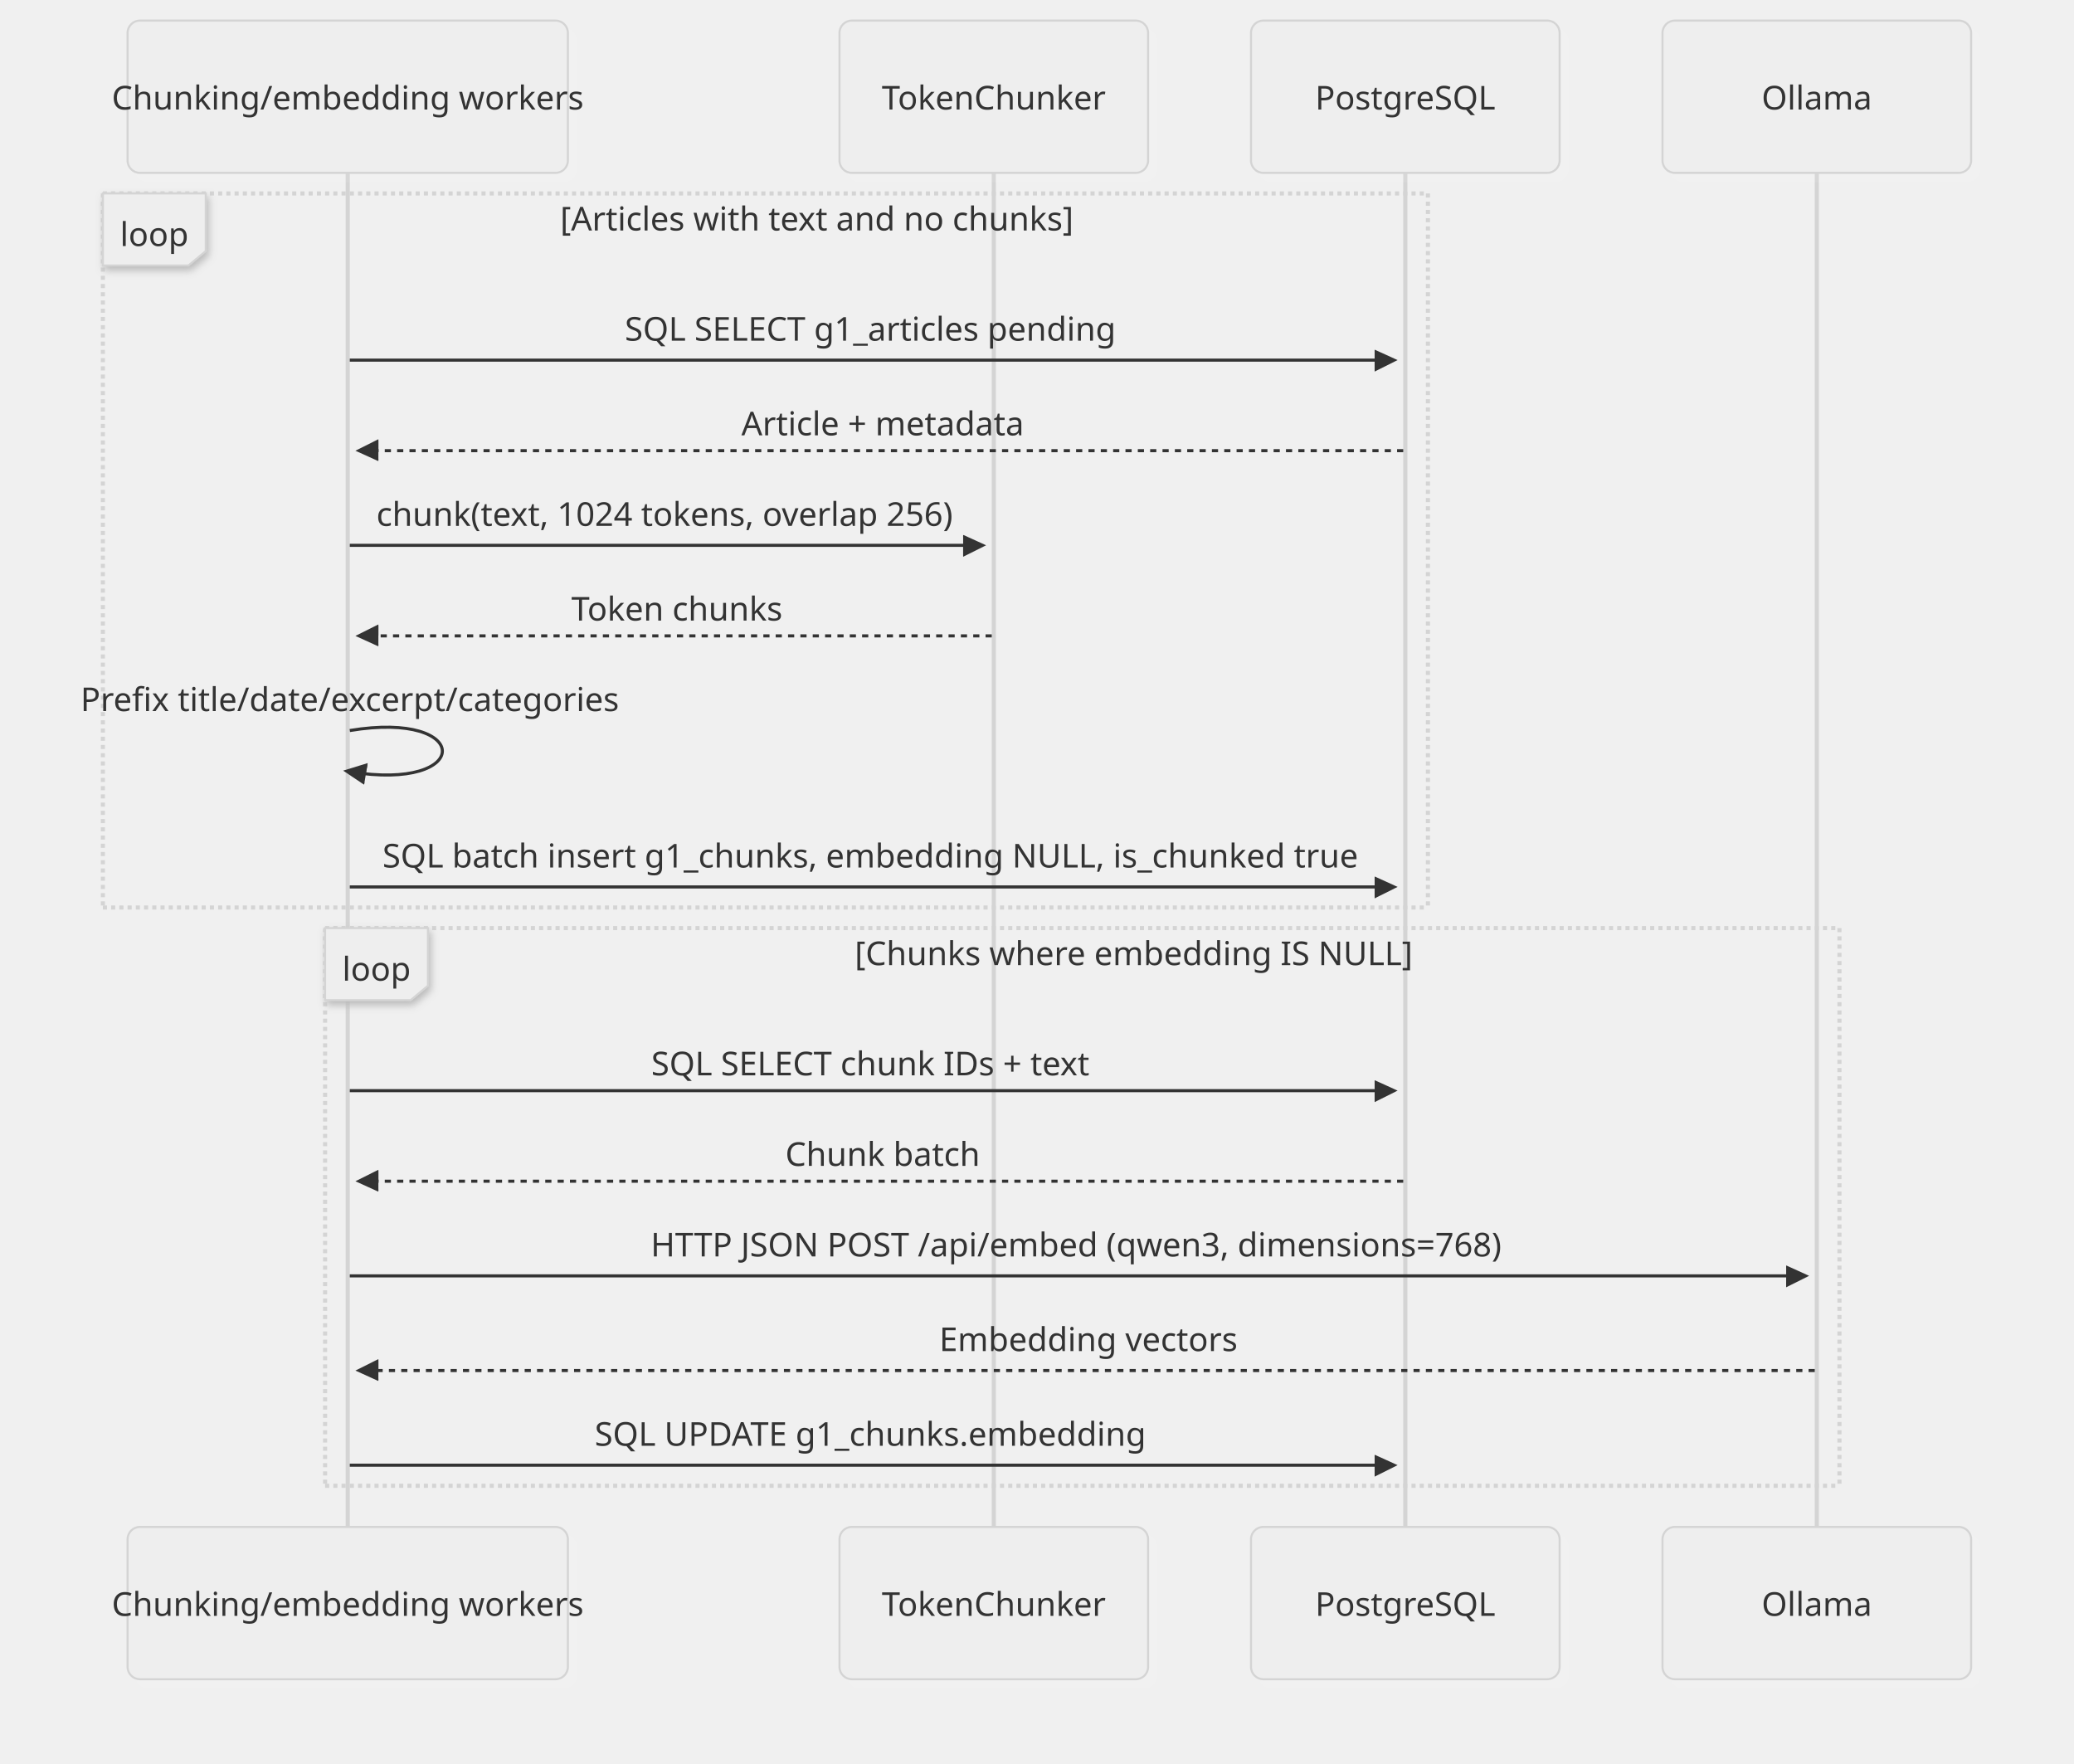
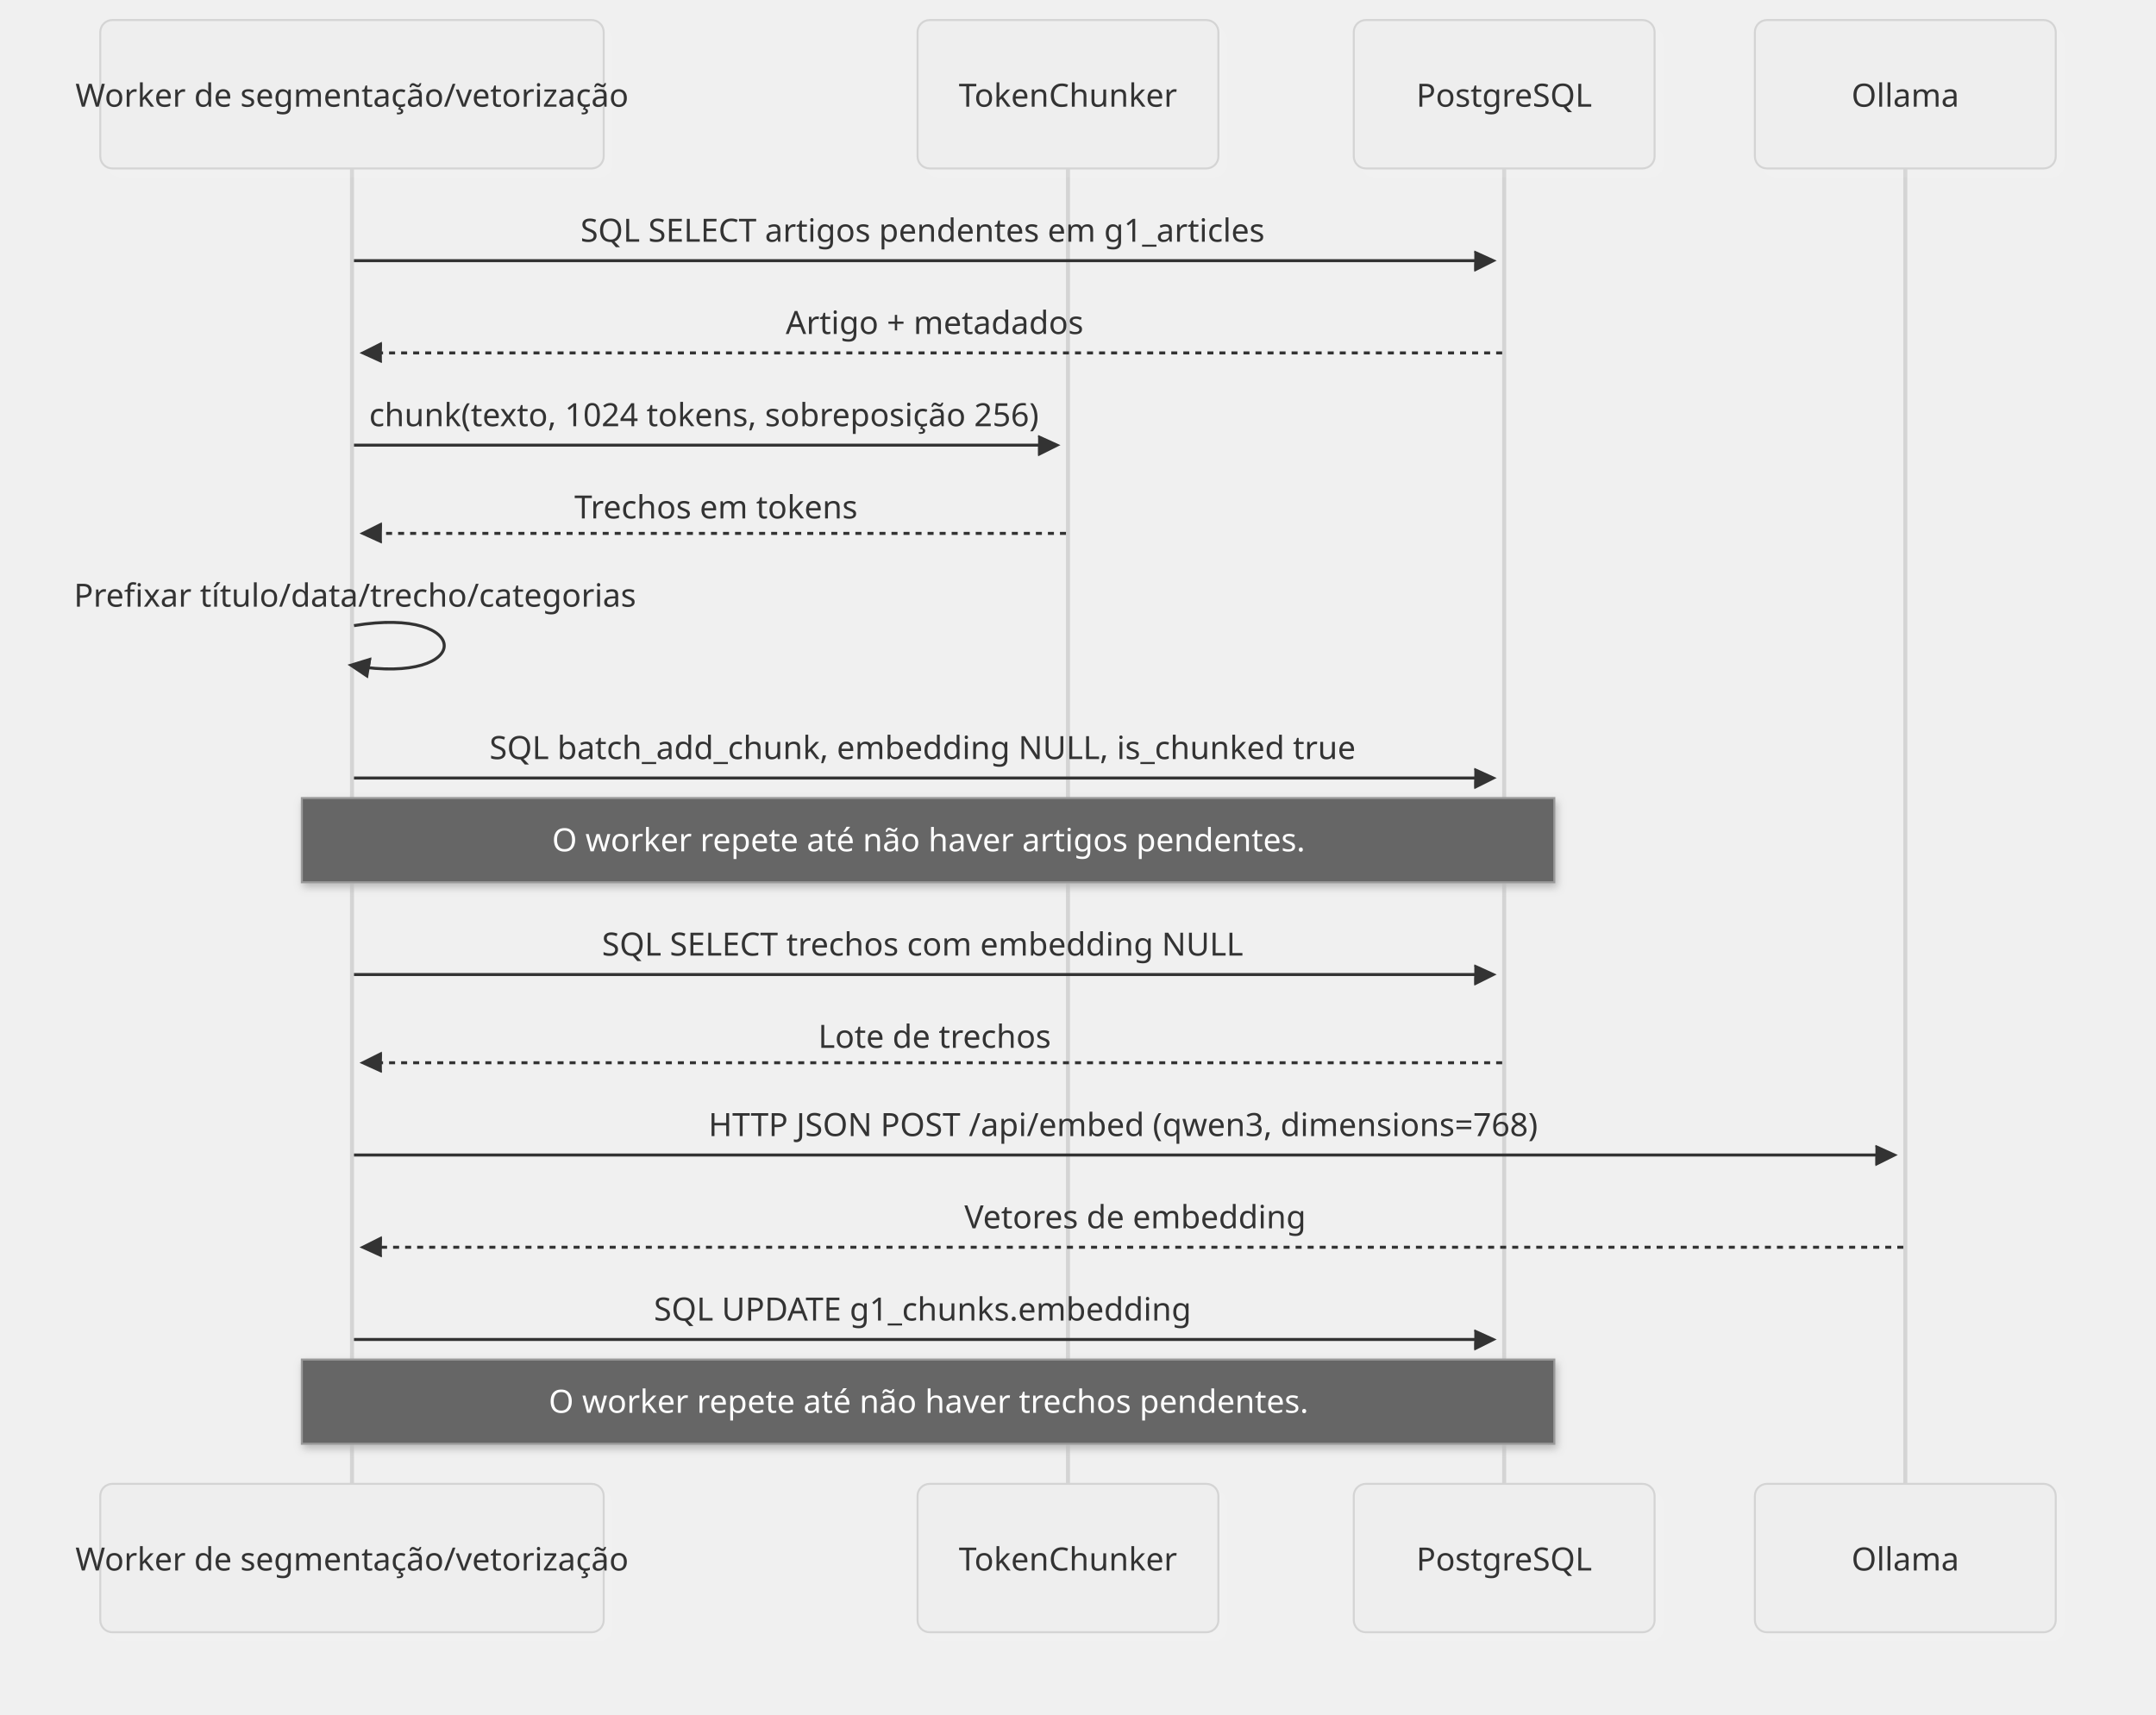
- <svg xmlns="http://www.w3.org/2000/svg" id="my-svg" width="218.772mm" style="max-width: 1008px; background-color: white;" viewBox="-62 -10 1008 857" role="graphics-document document" aria-roledescription="sequence" preserveAspectRatio="xMidYMid meet">
+ <svg xmlns="http://www.w3.org/2000/svg" id="my-svg" width="233.86mm" style="max-width: 1075px; background-color: white;" viewBox="-50 -10 1075 855" role="graphics-document document" aria-roledescription="sequence" preserveAspectRatio="xMidYMid meet">
  <g>
-     <rect x="746" y="732" fill="#eaeaea" stroke="#666" width="150" height="74" name="Ollama" rx="6" ry="6" class="actor actor-bottom" data-look="neo" filter="url(#my-svg-drop-shadow)" />
-     <text x="821" y="769" dominant-baseline="central" alignment-baseline="central" class="actor actor-box" style="text-anchor: middle; font-size: 16px; font-weight: 400;">
-       <tspan x="821" dy="0">Ollama</tspan>
+     <rect x="825" y="730" fill="#eaeaea" stroke="#666" width="150" height="74" name="Ollama" rx="6" ry="6" class="actor actor-bottom" data-look="neo" filter="url(#my-svg-drop-shadow)" />
+     <text x="900" y="767" dominant-baseline="central" alignment-baseline="central" class="actor actor-box" style="text-anchor: middle; font-size: 16px; font-weight: 400;">
+       <tspan x="900" dy="0">Ollama</tspan>
    </text>
  </g>
  <g>
-     <rect x="546" y="732" fill="#eaeaea" stroke="#666" width="150" height="74" name="DB" rx="6" ry="6" class="actor actor-bottom" data-look="neo" filter="url(#my-svg-drop-shadow)" />
-     <text x="621" y="769" dominant-baseline="central" alignment-baseline="central" class="actor actor-box" style="text-anchor: middle; font-size: 16px; font-weight: 400;">
-       <tspan x="621" dy="0">PostgreSQL</tspan>
+     <rect x="625" y="730" fill="#eaeaea" stroke="#666" width="150" height="74" name="DB" rx="6" ry="6" class="actor actor-bottom" data-look="neo" filter="url(#my-svg-drop-shadow)" />
+     <text x="700" y="767" dominant-baseline="central" alignment-baseline="central" class="actor actor-box" style="text-anchor: middle; font-size: 16px; font-weight: 400;">
+       <tspan x="700" dy="0">PostgreSQL</tspan>
    </text>
  </g>
  <g>
-     <rect x="346" y="732" fill="#eaeaea" stroke="#666" width="150" height="74" name="TC" rx="6" ry="6" class="actor actor-bottom" data-look="neo" filter="url(#my-svg-drop-shadow)" />
-     <text x="421" y="769" dominant-baseline="central" alignment-baseline="central" class="actor actor-box" style="text-anchor: middle; font-size: 16px; font-weight: 400;">
-       <tspan x="421" dy="0">TokenChunker</tspan>
+     <rect x="407.5" y="730" fill="#eaeaea" stroke="#666" width="150" height="74" name="TC" rx="6" ry="6" class="actor actor-bottom" data-look="neo" filter="url(#my-svg-drop-shadow)" />
+     <text x="482.5" y="767" dominant-baseline="central" alignment-baseline="central" class="actor actor-box" style="text-anchor: middle; font-size: 16px; font-weight: 400;">
+       <tspan x="482.5" dy="0">TokenChunker</tspan>
    </text>
  </g>
  <g>
-     <rect x="0" y="732" fill="#eaeaea" stroke="#666" width="214" height="74" name="App" rx="6" ry="6" class="actor actor-bottom" data-look="neo" filter="url(#my-svg-drop-shadow)" />
-     <text x="107" y="769" dominant-baseline="central" alignment-baseline="central" class="actor actor-box" style="text-anchor: middle; font-size: 16px; font-weight: 400;">
-       <tspan x="107" dy="0">Chunking/embedding workers</tspan>
+     <rect x="0" y="730" fill="#eaeaea" stroke="#666" width="251" height="74" name="App" rx="6" ry="6" class="actor actor-bottom" data-look="neo" filter="url(#my-svg-drop-shadow)" />
+     <text x="125.5" y="767" dominant-baseline="central" alignment-baseline="central" class="actor actor-box" style="text-anchor: middle; font-size: 16px; font-weight: 400;">
+       <tspan x="125.5" dy="0">Worker de segmentação/vetorização</tspan>
    </text>
  </g>
  <g>
-     <line id="actor3" x1="821" y1="74" x2="821" y2="732" class="actor-line 200" stroke-width="0.5px" stroke="#999" name="Ollama" data-et="life-line" data-id="Ollama" />
+     <line id="actor3" x1="900" y1="74" x2="900" y2="730" class="actor-line 200" stroke-width="0.5px" stroke="#999" name="Ollama" data-et="life-line" data-id="Ollama" />
    <g id="root-3" data-look="neo" data-et="participant" data-type="participant" data-id="Ollama">
-       <rect x="746" y="0" fill="#eaeaea" stroke="#666" width="150" height="74" name="Ollama" rx="6" ry="6" class="actor actor-top" data-look="neo" filter="url(#my-svg-drop-shadow)" />
-       <text x="821" y="37" dominant-baseline="central" alignment-baseline="central" class="actor actor-box" style="text-anchor: middle; font-size: 16px; font-weight: 400;">
-         <tspan x="821" dy="0">Ollama</tspan>
+       <rect x="825" y="0" fill="#eaeaea" stroke="#666" width="150" height="74" name="Ollama" rx="6" ry="6" class="actor actor-top" data-look="neo" filter="url(#my-svg-drop-shadow)" />
+       <text x="900" y="37" dominant-baseline="central" alignment-baseline="central" class="actor actor-box" style="text-anchor: middle; font-size: 16px; font-weight: 400;">
+         <tspan x="900" dy="0">Ollama</tspan>
      </text>
    </g>
  </g>
  <g>
-     <line id="actor2" x1="621" y1="74" x2="621" y2="732" class="actor-line 200" stroke-width="0.5px" stroke="#999" name="DB" data-et="life-line" data-id="DB" />
+     <line id="actor2" x1="700" y1="74" x2="700" y2="730" class="actor-line 200" stroke-width="0.5px" stroke="#999" name="DB" data-et="life-line" data-id="DB" />
    <g id="root-2" data-look="neo" data-et="participant" data-type="participant" data-id="DB">
-       <rect x="546" y="0" fill="#eaeaea" stroke="#666" width="150" height="74" name="DB" rx="6" ry="6" class="actor actor-top" data-look="neo" filter="url(#my-svg-drop-shadow)" />
-       <text x="621" y="37" dominant-baseline="central" alignment-baseline="central" class="actor actor-box" style="text-anchor: middle; font-size: 16px; font-weight: 400;">
-         <tspan x="621" dy="0">PostgreSQL</tspan>
+       <rect x="625" y="0" fill="#eaeaea" stroke="#666" width="150" height="74" name="DB" rx="6" ry="6" class="actor actor-top" data-look="neo" filter="url(#my-svg-drop-shadow)" />
+       <text x="700" y="37" dominant-baseline="central" alignment-baseline="central" class="actor actor-box" style="text-anchor: middle; font-size: 16px; font-weight: 400;">
+         <tspan x="700" dy="0">PostgreSQL</tspan>
      </text>
    </g>
  </g>
  <g>
-     <line id="actor1" x1="421" y1="74" x2="421" y2="732" class="actor-line 200" stroke-width="0.5px" stroke="#999" name="TC" data-et="life-line" data-id="TC" />
+     <line id="actor1" x1="482.5" y1="74" x2="482.5" y2="730" class="actor-line 200" stroke-width="0.5px" stroke="#999" name="TC" data-et="life-line" data-id="TC" />
    <g id="root-1" data-look="neo" data-et="participant" data-type="participant" data-id="TC">
-       <rect x="346" y="0" fill="#eaeaea" stroke="#666" width="150" height="74" name="TC" rx="6" ry="6" class="actor actor-top" data-look="neo" filter="url(#my-svg-drop-shadow)" />
-       <text x="421" y="37" dominant-baseline="central" alignment-baseline="central" class="actor actor-box" style="text-anchor: middle; font-size: 16px; font-weight: 400;">
-         <tspan x="421" dy="0">TokenChunker</tspan>
+       <rect x="407.5" y="0" fill="#eaeaea" stroke="#666" width="150" height="74" name="TC" rx="6" ry="6" class="actor actor-top" data-look="neo" filter="url(#my-svg-drop-shadow)" />
+       <text x="482.5" y="37" dominant-baseline="central" alignment-baseline="central" class="actor actor-box" style="text-anchor: middle; font-size: 16px; font-weight: 400;">
+         <tspan x="482.5" dy="0">TokenChunker</tspan>
      </text>
    </g>
  </g>
  <g>
-     <line id="actor0" x1="107" y1="74" x2="107" y2="732" class="actor-line 200" stroke-width="0.5px" stroke="#999" name="App" data-et="life-line" data-id="App" />
+     <line id="actor0" x1="125.5" y1="74" x2="125.5" y2="730" class="actor-line 200" stroke-width="0.5px" stroke="#999" name="App" data-et="life-line" data-id="App" />
    <g id="root-0" data-look="neo" data-et="participant" data-type="participant" data-id="App">
-       <rect x="0" y="0" fill="#eaeaea" stroke="#666" width="214" height="74" name="App" rx="6" ry="6" class="actor actor-top" data-look="neo" filter="url(#my-svg-drop-shadow)" />
-       <text x="107" y="37" dominant-baseline="central" alignment-baseline="central" class="actor actor-box" style="text-anchor: middle; font-size: 16px; font-weight: 400;">
-         <tspan x="107" dy="0">Chunking/embedding workers</tspan>
+       <rect x="0" y="0" fill="#eaeaea" stroke="#666" width="251" height="74" name="App" rx="6" ry="6" class="actor actor-top" data-look="neo" filter="url(#my-svg-drop-shadow)" />
+       <text x="125.5" y="37" dominant-baseline="central" alignment-baseline="central" class="actor actor-box" style="text-anchor: middle; font-size: 16px; font-weight: 400;">
+         <tspan x="125.5" dy="0">Worker de segmentação/vetorização</tspan>
      </text>
    </g>
  </g>
  <style>#my-svg{font-family:Noto Sans,sans-serif;font-size:18px;fill:#000000;}@keyframes edge-animation-frame{from{stroke-dashoffset:0;}}@keyframes dash{to{stroke-dashoffset:0;}}#my-svg .edge-animation-slow{stroke-dasharray:9,5!important;stroke-dashoffset:900;animation:dash 50s linear infinite;stroke-linecap:round;}#my-svg .edge-animation-fast{stroke-dasharray:9,5!important;stroke-dashoffset:900;animation:dash 20s linear infinite;stroke-linecap:round;}#my-svg .error-icon{fill:#552222;}#my-svg .error-text{fill:#552222;stroke:#552222;}#my-svg .edge-thickness-normal{stroke-width:1px;}#my-svg .edge-thickness-thick{stroke-width:3.5px;}#my-svg .edge-pattern-solid{stroke-dasharray:0;}#my-svg .edge-thickness-invisible{stroke-width:0;fill:none;}#my-svg .edge-pattern-dashed{stroke-dasharray:3;}#my-svg .edge-pattern-dotted{stroke-dasharray:2;}#my-svg .marker{fill:#666;stroke:#666;}#my-svg .marker.cross{stroke:#666;}#my-svg svg{font-family:Noto Sans,sans-serif;font-size:18px;}#my-svg p{margin:0;}#my-svg .actor{stroke:hsl(0, 0%, 83%);fill:#eee;stroke-width:1;}#my-svg rect.actor.outer-path[data-look="neo"]{filter:drop-shadow( 1px 2px 2px rgba(185,185,185,1));}#my-svg rect.note[data-look="neo"]{stroke:#999;fill:#666;filter:drop-shadow( 1px 2px 2px rgba(185,185,185,1));}#my-svg text.actor&gt;tspan{fill:#333;stroke:none;}#my-svg .actor-line{stroke:hsl(0, 0%, 83%);}#my-svg .innerArc{stroke-width:1.5;stroke-dasharray:none;}#my-svg .messageLine0{stroke-width:1.5;stroke-dasharray:none;stroke:#333;}#my-svg .messageLine1{stroke-width:1.5;stroke-dasharray:2,2;stroke:#333;}#my-svg [id$="-arrowhead"] path{fill:#333;stroke:#333;}#my-svg .sequenceNumber{fill:white;}#my-svg [id$="-sequencenumber"]{fill:#333;}#my-svg [id$="-crosshead"] path{fill:#333;stroke:#333;}#my-svg .messageText{fill:#333;stroke:none;}#my-svg .labelBox{stroke:hsl(0, 0%, 83%);fill:#eee;filter:drop-shadow( 1px 2px 2px rgba(185,185,185,1));}#my-svg .labelText,#my-svg .labelText&gt;tspan{fill:#333;stroke:none;}#my-svg .loopText,#my-svg .loopText&gt;tspan{fill:#333;stroke:none;}#my-svg .sectionTitle,#my-svg .sectionTitle&gt;tspan{fill:#333;stroke:none;}#my-svg .loopLine{stroke-width:2px;stroke-dasharray:2,2;stroke:hsl(0, 0%, 83%);fill:hsl(0, 0%, 83%);}#my-svg .note{stroke:#999;fill:#666;}#my-svg .noteText,#my-svg .noteText&gt;tspan{fill:#fff;stroke:none;}#my-svg .activation0{fill:#f4f4f4;stroke:#666;}#my-svg .activation1{fill:#f4f4f4;stroke:#666;}#my-svg .activation2{fill:#f4f4f4;stroke:#666;}#my-svg .actorPopupMenu{position:absolute;}#my-svg .actorPopupMenuPanel{position:absolute;fill:#eee;box-shadow:0px 8px 16px 0px rgba(0,0,0,0.2);filter:drop-shadow(3px 5px 2px rgb(0 0 0 / 0.4));}#my-svg .actor-man circle,#my-svg line{fill:#eee;stroke-width:2px;}#my-svg g rect.rect{filter:drop-shadow( 1px 2px 2px rgba(185,185,185,1));stroke:#999;}#my-svg .node .neo-node{stroke:#999;}#my-svg [data-look="neo"].node rect,#my-svg [data-look="neo"].cluster rect,#my-svg [data-look="neo"].node polygon{stroke:url(#my-svg-gradient);filter:drop-shadow( 1px 2px 2px rgba(185,185,185,1));}#my-svg [data-look="neo"].swimlane.cluster rect{filter:none;}#my-svg [data-look="neo"].node path{stroke:url(#my-svg-gradient);stroke-width:1px;}#my-svg [data-look="neo"].node .outer-path{filter:drop-shadow( 1px 2px 2px rgba(185,185,185,1));}#my-svg [data-look="neo"].node .neo-line path{stroke:#999;filter:none;}#my-svg [data-look="neo"].node circle{stroke:url(#my-svg-gradient);filter:drop-shadow( 1px 2px 2px rgba(185,185,185,1));}#my-svg [data-look="neo"].node circle .state-start{fill:#000000;}#my-svg [data-look="neo"].icon-shape .icon{fill:url(#my-svg-gradient);filter:drop-shadow( 1px 2px 2px rgba(185,185,185,1));}#my-svg [data-look="neo"].icon-shape .icon-neo path{stroke:url(#my-svg-gradient);filter:drop-shadow( 1px 2px 2px rgba(185,185,185,1));}#my-svg :root{--mermaid-font-family:"trebuchet ms",verdana,arial,sans-serif;}</style>
  <g />
  <defs>
    <symbol id="my-svg-computer" width="24" height="24">
      <path transform="scale(.5)" d="M2 2v13h20v-13h-20zm18 11h-16v-9h16v9zm-10.228 6l.466-1h3.524l.467 1h-4.457zm14.228 3h-24l2-6h2.104l-1.33 4h18.45l-1.297-4h2.073l2 6zm-5-10h-14v-7h14v7z" />
    </symbol>
  </defs>
  <defs>
    <symbol id="my-svg-database" fill-rule="evenodd" clip-rule="evenodd">
      <path transform="scale(.5)" d="M12.258.001l.256.004.255.005.253.008.251.01.249.012.247.015.246.016.242.019.241.02.239.023.236.024.233.027.231.028.229.031.225.032.223.034.22.036.217.038.214.04.211.041.208.043.205.045.201.046.198.048.194.05.191.051.187.053.183.054.18.056.175.057.172.059.168.06.163.061.16.063.155.064.15.066.074.033.073.033.071.034.07.034.069.035.068.035.067.035.066.035.064.036.064.036.062.036.06.036.06.037.058.037.058.037.055.038.055.038.053.038.052.038.051.039.05.039.048.039.047.039.045.04.044.04.043.04.041.04.04.041.039.041.037.041.036.041.034.041.033.042.032.042.03.042.029.042.027.042.026.043.024.043.023.043.021.043.02.043.018.044.017.043.015.044.013.044.012.044.011.045.009.044.007.045.006.045.004.045.002.045.001.045v17l-.001.045-.002.045-.004.045-.006.045-.007.045-.009.044-.011.045-.012.044-.013.044-.015.044-.017.043-.018.044-.02.043-.021.043-.023.043-.024.043-.026.043-.027.042-.029.042-.03.042-.032.042-.033.042-.034.041-.036.041-.037.041-.039.041-.04.041-.041.04-.043.04-.044.04-.045.04-.047.039-.048.039-.05.039-.051.039-.052.038-.053.038-.055.038-.055.038-.058.037-.058.037-.06.037-.06.036-.062.036-.064.036-.064.036-.066.035-.067.035-.068.035-.069.035-.07.034-.071.034-.073.033-.074.033-.15.066-.155.064-.16.063-.163.061-.168.06-.172.059-.175.057-.18.056-.183.054-.187.053-.191.051-.194.05-.198.048-.201.046-.205.045-.208.043-.211.041-.214.04-.217.038-.22.036-.223.034-.225.032-.229.031-.231.028-.233.027-.236.024-.239.023-.241.02-.242.019-.246.016-.247.015-.249.012-.251.01-.253.008-.255.005-.256.004-.258.001-.258-.001-.256-.004-.255-.005-.253-.008-.251-.01-.249-.012-.247-.015-.245-.016-.243-.019-.241-.02-.238-.023-.236-.024-.234-.027-.231-.028-.228-.031-.226-.032-.223-.034-.22-.036-.217-.038-.214-.04-.211-.041-.208-.043-.204-.045-.201-.046-.198-.048-.195-.05-.19-.051-.187-.053-.184-.054-.179-.056-.176-.057-.172-.059-.167-.06-.164-.061-.159-.063-.155-.064-.151-.066-.074-.033-.072-.033-.072-.034-.07-.034-.069-.035-.068-.035-.067-.035-.066-.035-.064-.036-.063-.036-.062-.036-.061-.036-.06-.037-.058-.037-.057-.037-.056-.038-.055-.038-.053-.038-.052-.038-.051-.039-.049-.039-.049-.039-.046-.039-.046-.04-.044-.04-.043-.04-.041-.04-.04-.041-.039-.041-.037-.041-.036-.041-.034-.041-.033-.042-.032-.042-.03-.042-.029-.042-.027-.042-.026-.043-.024-.043-.023-.043-.021-.043-.02-.043-.018-.044-.017-.043-.015-.044-.013-.044-.012-.044-.011-.045-.009-.044-.007-.045-.006-.045-.004-.045-.002-.045-.001-.045v-17l.001-.045.002-.045.004-.045.006-.045.007-.045.009-.044.011-.045.012-.044.013-.044.015-.044.017-.043.018-.044.02-.043.021-.043.023-.043.024-.043.026-.043.027-.042.029-.042.03-.042.032-.042.033-.042.034-.041.036-.041.037-.041.039-.041.04-.041.041-.04.043-.04.044-.04.046-.04.046-.039.049-.039.049-.039.051-.039.052-.038.053-.038.055-.038.056-.038.057-.037.058-.037.06-.037.061-.036.062-.036.063-.036.064-.036.066-.035.067-.035.068-.035.069-.035.07-.034.072-.034.072-.033.074-.033.151-.066.155-.064.159-.063.164-.061.167-.06.172-.059.176-.057.179-.056.184-.054.187-.053.19-.051.195-.05.198-.048.201-.046.204-.045.208-.043.211-.041.214-.04.217-.038.22-.036.223-.034.226-.032.228-.031.231-.028.234-.027.236-.024.238-.023.241-.02.243-.019.245-.016.247-.015.249-.012.251-.01.253-.008.255-.005.256-.004.258-.001.258.001zm-9.258 20.499v.01l.001.021.003.021.004.022.005.021.006.022.007.022.009.023.01.022.011.023.012.023.013.023.015.023.016.024.017.023.018.024.019.024.021.024.022.025.023.024.024.025.052.049.056.05.061.051.066.051.07.051.075.051.079.052.084.052.088.052.092.052.097.052.102.051.105.052.11.052.114.051.119.051.123.051.127.05.131.05.135.05.139.048.144.049.147.047.152.047.155.047.16.045.163.045.167.043.171.043.176.041.178.041.183.039.187.039.19.037.194.035.197.035.202.033.204.031.209.03.212.029.216.027.219.025.222.024.226.021.23.02.233.018.236.016.24.015.243.012.246.01.249.008.253.005.256.004.259.001.26-.001.257-.004.254-.005.25-.008.247-.011.244-.012.241-.014.237-.016.233-.018.231-.021.226-.021.224-.024.22-.026.216-.027.212-.028.21-.031.205-.031.202-.034.198-.034.194-.036.191-.037.187-.039.183-.04.179-.04.175-.042.172-.043.168-.044.163-.045.16-.046.155-.046.152-.047.148-.048.143-.049.139-.049.136-.05.131-.05.126-.05.123-.051.118-.052.114-.051.11-.052.106-.052.101-.052.096-.052.092-.052.088-.053.083-.051.079-.052.074-.052.07-.051.065-.051.06-.051.056-.05.051-.05.023-.024.023-.025.021-.024.02-.024.019-.024.018-.024.017-.024.015-.023.014-.024.013-.023.012-.023.01-.023.01-.022.008-.022.006-.022.006-.022.004-.022.004-.021.001-.021.001-.021v-4.127l-.077.055-.08.053-.083.054-.085.053-.087.052-.09.052-.093.051-.095.05-.097.05-.1.049-.102.049-.105.048-.106.047-.109.047-.111.046-.114.045-.115.045-.118.044-.12.043-.122.042-.124.042-.126.041-.128.04-.13.04-.132.038-.134.038-.135.037-.138.037-.139.035-.142.035-.143.034-.144.033-.147.032-.148.031-.15.03-.151.03-.153.029-.154.027-.156.027-.158.026-.159.025-.161.024-.162.023-.163.022-.165.021-.166.02-.167.019-.169.018-.169.017-.171.016-.173.015-.173.014-.175.013-.175.012-.177.011-.178.01-.179.008-.179.008-.181.006-.182.005-.182.004-.184.003-.184.002h-.37l-.184-.002-.184-.003-.182-.004-.182-.005-.181-.006-.179-.008-.179-.008-.178-.01-.176-.011-.176-.012-.175-.013-.173-.014-.172-.015-.171-.016-.17-.017-.169-.018-.167-.019-.166-.02-.165-.021-.163-.022-.162-.023-.161-.024-.159-.025-.157-.026-.156-.027-.155-.027-.153-.029-.151-.03-.15-.03-.148-.031-.146-.032-.145-.033-.143-.034-.141-.035-.14-.035-.137-.037-.136-.037-.134-.038-.132-.038-.13-.04-.128-.04-.126-.041-.124-.042-.122-.042-.12-.044-.117-.043-.116-.045-.113-.045-.112-.046-.109-.047-.106-.047-.105-.048-.102-.049-.1-.049-.097-.05-.095-.05-.093-.052-.09-.051-.087-.052-.085-.053-.083-.054-.08-.054-.077-.054v4.127zm0-5.654v.011l.001.021.003.021.004.021.005.022.006.022.007.022.009.022.01.022.011.023.012.023.013.023.015.024.016.023.017.024.018.024.019.024.021.024.022.024.023.025.024.024.052.05.056.05.061.05.066.051.07.051.075.052.079.051.084.052.088.052.092.052.097.052.102.052.105.052.11.051.114.051.119.052.123.05.127.051.131.05.135.049.139.049.144.048.147.048.152.047.155.046.16.045.163.045.167.044.171.042.176.042.178.04.183.04.187.038.19.037.194.036.197.034.202.033.204.032.209.03.212.028.216.027.219.025.222.024.226.022.23.02.233.018.236.016.24.014.243.012.246.01.249.008.253.006.256.003.259.001.26-.001.257-.003.254-.006.25-.008.247-.01.244-.012.241-.015.237-.016.233-.018.231-.02.226-.022.224-.024.22-.025.216-.027.212-.029.21-.03.205-.032.202-.033.198-.035.194-.036.191-.037.187-.039.183-.039.179-.041.175-.042.172-.043.168-.044.163-.045.16-.045.155-.047.152-.047.148-.048.143-.048.139-.05.136-.049.131-.05.126-.051.123-.051.118-.051.114-.052.11-.052.106-.052.101-.052.096-.052.092-.052.088-.052.083-.052.079-.052.074-.051.07-.052.065-.051.06-.05.056-.051.051-.049.023-.025.023-.024.021-.025.02-.024.019-.024.018-.024.017-.024.015-.023.014-.023.013-.024.012-.022.01-.023.01-.023.008-.022.006-.022.006-.022.004-.021.004-.022.001-.021.001-.021v-4.139l-.077.054-.08.054-.083.054-.085.052-.087.053-.09.051-.093.051-.095.051-.097.05-.1.049-.102.049-.105.048-.106.047-.109.047-.111.046-.114.045-.115.044-.118.044-.12.044-.122.042-.124.042-.126.041-.128.04-.13.039-.132.039-.134.038-.135.037-.138.036-.139.036-.142.035-.143.033-.144.033-.147.033-.148.031-.15.03-.151.03-.153.028-.154.028-.156.027-.158.026-.159.025-.161.024-.162.023-.163.022-.165.021-.166.02-.167.019-.169.018-.169.017-.171.016-.173.015-.173.014-.175.013-.175.012-.177.011-.178.009-.179.009-.179.007-.181.007-.182.005-.182.004-.184.003-.184.002h-.37l-.184-.002-.184-.003-.182-.004-.182-.005-.181-.007-.179-.007-.179-.009-.178-.009-.176-.011-.176-.012-.175-.013-.173-.014-.172-.015-.171-.016-.17-.017-.169-.018-.167-.019-.166-.02-.165-.021-.163-.022-.162-.023-.161-.024-.159-.025-.157-.026-.156-.027-.155-.028-.153-.028-.151-.03-.15-.03-.148-.031-.146-.033-.145-.033-.143-.033-.141-.035-.14-.036-.137-.036-.136-.037-.134-.038-.132-.039-.13-.039-.128-.04-.126-.041-.124-.042-.122-.043-.12-.043-.117-.044-.116-.044-.113-.046-.112-.046-.109-.046-.106-.047-.105-.048-.102-.049-.1-.049-.097-.05-.095-.051-.093-.051-.09-.051-.087-.053-.085-.052-.083-.054-.08-.054-.077-.054v4.139zm0-5.666v.011l.001.02.003.022.004.021.005.022.006.021.007.022.009.023.01.022.011.023.012.023.013.023.015.023.016.024.017.024.018.023.019.024.021.025.022.024.023.024.024.025.052.05.056.05.061.05.066.051.07.051.075.052.079.051.084.052.088.052.092.052.097.052.102.052.105.051.11.052.114.051.119.051.123.051.127.05.131.05.135.05.139.049.144.048.147.048.152.047.155.046.16.045.163.045.167.043.171.043.176.042.178.04.183.04.187.038.19.037.194.036.197.034.202.033.204.032.209.03.212.028.216.027.219.025.222.024.226.021.23.02.233.018.236.017.24.014.243.012.246.01.249.008.253.006.256.003.259.001.26-.001.257-.003.254-.006.25-.008.247-.01.244-.013.241-.014.237-.016.233-.018.231-.02.226-.022.224-.024.22-.025.216-.027.212-.029.21-.03.205-.032.202-.033.198-.035.194-.036.191-.037.187-.039.183-.039.179-.041.175-.042.172-.043.168-.044.163-.045.16-.045.155-.047.152-.047.148-.048.143-.049.139-.049.136-.049.131-.051.126-.05.123-.051.118-.052.114-.051.11-.052.106-.052.101-.052.096-.052.092-.052.088-.052.083-.052.079-.052.074-.052.07-.051.065-.051.06-.051.056-.05.051-.049.023-.025.023-.025.021-.024.02-.024.019-.024.018-.024.017-.024.015-.023.014-.024.013-.023.012-.023.01-.022.01-.023.008-.022.006-.022.006-.022.004-.022.004-.021.001-.021.001-.021v-4.153l-.077.054-.08.054-.083.053-.085.053-.087.053-.09.051-.093.051-.095.051-.097.05-.1.049-.102.048-.105.048-.106.048-.109.046-.111.046-.114.046-.115.044-.118.044-.12.043-.122.043-.124.042-.126.041-.128.04-.13.039-.132.039-.134.038-.135.037-.138.036-.139.036-.142.034-.143.034-.144.033-.147.032-.148.032-.15.03-.151.03-.153.028-.154.028-.156.027-.158.026-.159.024-.161.024-.162.023-.163.023-.165.021-.166.02-.167.019-.169.018-.169.017-.171.016-.173.015-.173.014-.175.013-.175.012-.177.01-.178.01-.179.009-.179.007-.181.006-.182.006-.182.004-.184.003-.184.001-.185.001-.185-.001-.184-.001-.184-.003-.182-.004-.182-.006-.181-.006-.179-.007-.179-.009-.178-.01-.176-.01-.176-.012-.175-.013-.173-.014-.172-.015-.171-.016-.17-.017-.169-.018-.167-.019-.166-.02-.165-.021-.163-.023-.162-.023-.161-.024-.159-.024-.157-.026-.156-.027-.155-.028-.153-.028-.151-.03-.15-.03-.148-.032-.146-.032-.145-.033-.143-.034-.141-.034-.14-.036-.137-.036-.136-.037-.134-.038-.132-.039-.13-.039-.128-.041-.126-.041-.124-.041-.122-.043-.12-.043-.117-.044-.116-.044-.113-.046-.112-.046-.109-.046-.106-.048-.105-.048-.102-.048-.1-.05-.097-.049-.095-.051-.093-.051-.09-.052-.087-.052-.085-.053-.083-.053-.08-.054-.077-.054v4.153zm8.74-8.179l-.257.004-.254.005-.25.008-.247.011-.244.012-.241.014-.237.016-.233.018-.231.021-.226.022-.224.023-.22.026-.216.027-.212.028-.21.031-.205.032-.202.033-.198.034-.194.036-.191.038-.187.038-.183.04-.179.041-.175.042-.172.043-.168.043-.163.045-.16.046-.155.046-.152.048-.148.048-.143.048-.139.049-.136.05-.131.05-.126.051-.123.051-.118.051-.114.052-.11.052-.106.052-.101.052-.096.052-.092.052-.088.052-.083.052-.079.052-.074.051-.07.052-.065.051-.06.05-.056.05-.051.05-.023.025-.023.024-.021.024-.02.025-.019.024-.018.024-.017.023-.015.024-.014.023-.013.023-.012.023-.01.023-.01.022-.008.022-.006.023-.006.021-.004.022-.004.021-.001.021-.001.021.001.021.001.021.004.021.004.022.006.021.006.023.008.022.01.022.01.023.012.023.013.023.014.023.015.024.017.023.018.024.019.024.02.025.021.024.023.024.023.025.051.05.056.05.06.05.065.051.07.052.074.051.079.052.083.052.088.052.092.052.096.052.101.052.106.052.11.052.114.052.118.051.123.051.126.051.131.05.136.05.139.049.143.048.148.048.152.048.155.046.16.046.163.045.168.043.172.043.175.042.179.041.183.04.187.038.191.038.194.036.198.034.202.033.205.032.21.031.212.028.216.027.22.026.224.023.226.022.231.021.233.018.237.016.241.014.244.012.247.011.25.008.254.005.257.004.26.001.26-.001.257-.004.254-.005.25-.008.247-.011.244-.012.241-.014.237-.016.233-.018.231-.021.226-.022.224-.023.22-.026.216-.027.212-.028.21-.031.205-.032.202-.033.198-.034.194-.036.191-.038.187-.038.183-.04.179-.041.175-.042.172-.043.168-.043.163-.045.16-.046.155-.046.152-.048.148-.048.143-.048.139-.049.136-.05.131-.05.126-.051.123-.051.118-.051.114-.052.11-.052.106-.052.101-.052.096-.052.092-.052.088-.052.083-.052.079-.052.074-.051.07-.052.065-.051.06-.05.056-.05.051-.05.023-.025.023-.024.021-.024.02-.025.019-.024.018-.024.017-.023.015-.024.014-.023.013-.023.012-.023.01-.023.01-.022.008-.022.006-.023.006-.021.004-.022.004-.021.001-.021.001-.021-.001-.021-.001-.021-.004-.021-.004-.022-.006-.021-.006-.023-.008-.022-.01-.022-.01-.023-.012-.023-.013-.023-.014-.023-.015-.024-.017-.023-.018-.024-.019-.024-.02-.025-.021-.024-.023-.024-.023-.025-.051-.05-.056-.05-.06-.05-.065-.051-.07-.052-.074-.051-.079-.052-.083-.052-.088-.052-.092-.052-.096-.052-.101-.052-.106-.052-.11-.052-.114-.052-.118-.051-.123-.051-.126-.051-.131-.05-.136-.05-.139-.049-.143-.048-.148-.048-.152-.048-.155-.046-.16-.046-.163-.045-.168-.043-.172-.043-.175-.042-.179-.041-.183-.04-.187-.038-.191-.038-.194-.036-.198-.034-.202-.033-.205-.032-.21-.031-.212-.028-.216-.027-.22-.026-.224-.023-.226-.022-.231-.021-.233-.018-.237-.016-.241-.014-.244-.012-.247-.011-.25-.008-.254-.005-.257-.004-.26-.001-.26.001z" />
    </symbol>
  </defs>
  <defs>
    <symbol id="my-svg-clock" width="24" height="24">
      <path transform="scale(.5)" d="M12 2c5.514 0 10 4.486 10 10s-4.486 10-10 10-10-4.486-10-10 4.486-10 10-10zm0-2c-6.627 0-12 5.373-12 12s5.373 12 12 12 12-5.373 12-12-5.373-12-12-12zm5.848 12.459c.202.038.202.333.001.372-1.907.361-6.045 1.111-6.547 1.111-.719 0-1.301-.582-1.301-1.301 0-.512.77-5.447 1.125-7.445.034-.192.312-.181.343.014l.985 6.238 5.394 1.011z" />
    </symbol>
  </defs>
  <defs>
    <marker id="my-svg-arrowhead" refX="7.9" refY="5" markerUnits="userSpaceOnUse" markerWidth="12" markerHeight="12" orient="auto-start-reverse">
      <path d="M -1 0 L 10 5 L 0 10 z" />
    </marker>
  </defs>
  <defs>
    <marker id="my-svg-crosshead" markerWidth="15" markerHeight="8" orient="auto" refX="4" refY="4.5">
      <path fill="none" stroke="#000000" stroke-width="1pt" d="M 1,2 L 6,7 M 6,2 L 1,7" style="stroke-dasharray: 0, 0;" />
    </marker>
  </defs>
  <defs>
    <marker id="my-svg-filled-head" refX="15.5" refY="7" markerWidth="20" markerHeight="28" orient="auto">
      <path d="M 18,7 L9,13 L14,7 L9,1 Z" />
    </marker>
  </defs>
  <defs>
    <marker id="my-svg-sequencenumber" refX="15" refY="15" markerWidth="60" markerHeight="40" orient="auto">
      <circle cx="15" cy="15" r="6" />
    </marker>
  </defs>
  <defs>
    <marker id="my-svg-solidTopArrowHead" refX="7.9" refY="7.25" markerUnits="userSpaceOnUse" markerWidth="12" markerHeight="12" orient="auto-start-reverse">
      <path d="M 0 0 L 10 8 L 0 8 z" />
    </marker>
  </defs>
  <defs>
    <marker id="my-svg-solidBottomArrowHead" refX="7.9" refY="0.75" markerUnits="userSpaceOnUse" markerWidth="12" markerHeight="12" orient="auto-start-reverse">
      <path d="M 0 0 L 10 0 L 0 8 z" />
    </marker>
  </defs>
  <defs>
    <marker id="my-svg-stickTopArrowHead" refX="7.5" refY="7" markerUnits="userSpaceOnUse" markerWidth="12" markerHeight="12" orient="auto-start-reverse">
      <path d="M 0 0 L 7 7" stroke="black" stroke-width="1.5" fill="none" />
    </marker>
  </defs>
  <defs>
    <marker id="my-svg-stickBottomArrowHead" refX="7.5" refY="0" markerUnits="userSpaceOnUse" markerWidth="12" markerHeight="12" orient="auto-start-reverse">
      <path d="M 0 7 L 7 0" stroke="black" stroke-width="1.5" fill="none" />
    </marker>
  </defs>
  <defs>
    <filter id="my-svg-drop-shadow" height="130%" width="130%">
      <feDropShadow dx="4" dy="4" stdDeviation="0" flood-opacity="0.06" flood-color="#FFFFFF" />
    </filter>
  </defs>
-   <g data-et="control-structure" data-id="i7">
-     <line x1="-12" y1="84" x2="632" y2="84" class="loopLine" />
-     <line x1="632" y1="84" x2="632" y2="431" class="loopLine" />
-     <line x1="-12" y1="431" x2="632" y2="431" class="loopLine" />
-     <line x1="-12" y1="84" x2="-12" y2="431" class="loopLine" />
-     <polygon points="-12,84 38,84 38,112 29.6,119 -12,119" class="labelBox" />
-     <text x="13" y="104" text-anchor="middle" dominant-baseline="middle" alignment-baseline="middle" class="labelText" style="font-size: 16px; font-weight: 400;">loop</text>
-     <text x="335" y="102" text-anchor="middle" class="loopText" style="font-size: 16px; font-weight: 400;">
-       <tspan x="335">[Articles with text and no chunks]</tspan>
+   <g data-et="note" data-id="i6">
+     <rect x="100.5" y="388" fill="#EDF2AE" stroke="#666" width="624.5" height="42" class="note" data-look="neo" />
+     <text x="413" y="393" text-anchor="middle" dominant-baseline="middle" alignment-baseline="middle" class="noteText" dy="1em" style="font-size: 16px; font-weight: 400;">
+       <tspan x="413">O worker repete até não haver artigos pendentes.</tspan>
    </text>
  </g>
-   <g data-et="control-structure" data-id="i14">
-     <line x1="96" y1="441" x2="832" y2="441" class="loopLine" />
-     <line x1="832" y1="441" x2="832" y2="712" class="loopLine" />
-     <line x1="96" y1="712" x2="832" y2="712" class="loopLine" />
-     <line x1="96" y1="441" x2="96" y2="712" class="loopLine" />
-     <polygon points="96,441 146,441 146,469 137.6,476 96,476" class="labelBox" />
-     <text x="121" y="461" text-anchor="middle" dominant-baseline="middle" alignment-baseline="middle" class="labelText" style="font-size: 16px; font-weight: 400;">loop</text>
-     <text x="489" y="459" text-anchor="middle" class="loopText" style="font-size: 16px; font-weight: 400;">
-       <tspan x="489">[Chunks where embedding IS NULL]</tspan>
+   <g data-et="note" data-id="i12">
+     <rect x="100.5" y="668" fill="#EDF2AE" stroke="#666" width="624.5" height="42" class="note" data-look="neo" />
+     <text x="413" y="673" text-anchor="middle" dominant-baseline="middle" alignment-baseline="middle" class="noteText" dy="1em" style="font-size: 16px; font-weight: 400;">
+       <tspan x="413">O worker repete até não haver trechos pendentes.</tspan>
    </text>
  </g>
-   <text x="361" y="134" text-anchor="middle" dominant-baseline="middle" alignment-baseline="middle" class="messageText" dy="1em" style="font-size: 16px; font-weight: 400;">SQL SELECT g1_articles pending</text>
-   <line x1="108" y1="165" x2="614" y2="165" class="messageLine0" data-et="message" data-id="i1" data-from="App" data-to="DB" stroke-width="2" stroke="none" marker-end="url(#my-svg-arrowhead)" style="fill: none;" />
-   <text x="367" y="180" text-anchor="middle" dominant-baseline="middle" alignment-baseline="middle" class="messageText" dy="1em" style="font-size: 16px; font-weight: 400;">Article + metadata</text>
-   <line x1="620" y1="209" x2="114" y2="209" class="messageLine1" data-et="message" data-id="i2" data-from="DB" data-to="App" stroke-width="2" stroke="none" marker-end="url(#my-svg-arrowhead)" style="stroke-dasharray: 3, 3; fill: none;" />
-   <text x="261" y="224" text-anchor="middle" dominant-baseline="middle" alignment-baseline="middle" class="messageText" dy="1em" style="font-size: 16px; font-weight: 400;">chunk(text, 1024 tokens, overlap 256)</text>
-   <line x1="108" y1="255" x2="414" y2="255" class="messageLine0" data-et="message" data-id="i3" data-from="App" data-to="TC" stroke-width="2" stroke="none" marker-end="url(#my-svg-arrowhead)" style="fill: none;" />
-   <text x="267" y="270" text-anchor="middle" dominant-baseline="middle" alignment-baseline="middle" class="messageText" dy="1em" style="font-size: 16px; font-weight: 400;">Token chunks</text>
-   <line x1="420" y1="299" x2="114" y2="299" class="messageLine1" data-et="message" data-id="i4" data-from="TC" data-to="App" stroke-width="2" stroke="none" marker-end="url(#my-svg-arrowhead)" style="stroke-dasharray: 3, 3; fill: none;" />
-   <text x="108" y="314" text-anchor="middle" dominant-baseline="middle" alignment-baseline="middle" class="messageText" dy="1em" style="font-size: 16px; font-weight: 400;">Prefix title/date/excerpt/categories</text>
-   <path d="M 108,345 C 168,335 168,375 108,365" class="messageLine0" data-et="message" data-id="i5" data-from="App" data-to="App" stroke-width="2" stroke="none" marker-end="url(#my-svg-arrowhead)" style="fill: none;" />
-   <text x="361" y="390" text-anchor="middle" dominant-baseline="middle" alignment-baseline="middle" class="messageText" dy="1em" style="font-size: 16px; font-weight: 400;">SQL batch insert g1_chunks, embedding NULL, is_chunked true</text>
-   <line x1="108" y1="421" x2="614" y2="421" class="messageLine0" data-et="message" data-id="i6" data-from="App" data-to="DB" stroke-width="2" stroke="none" marker-end="url(#my-svg-arrowhead)" style="fill: none;" />
-   <text x="361" y="491" text-anchor="middle" dominant-baseline="middle" alignment-baseline="middle" class="messageText" dy="1em" style="font-size: 16px; font-weight: 400;">SQL SELECT chunk IDs + text</text>
-   <line x1="108" y1="520" x2="614" y2="520" class="messageLine0" data-et="message" data-id="i9" data-from="App" data-to="DB" stroke-width="2" stroke="none" marker-end="url(#my-svg-arrowhead)" style="fill: none;" />
-   <text x="367" y="535" text-anchor="middle" dominant-baseline="middle" alignment-baseline="middle" class="messageText" dy="1em" style="font-size: 16px; font-weight: 400;">Chunk batch</text>
-   <line x1="620" y1="564" x2="114" y2="564" class="messageLine1" data-et="message" data-id="i10" data-from="DB" data-to="App" stroke-width="2" stroke="none" marker-end="url(#my-svg-arrowhead)" style="stroke-dasharray: 3, 3; fill: none;" />
-   <text x="461" y="579" text-anchor="middle" dominant-baseline="middle" alignment-baseline="middle" class="messageText" dy="1em" style="font-size: 16px; font-weight: 400;">HTTP JSON POST /api/embed (qwen3, dimensions=768)</text>
-   <line x1="108" y1="610" x2="814" y2="610" class="messageLine0" data-et="message" data-id="i11" data-from="App" data-to="Ollama" stroke-width="2" stroke="none" marker-end="url(#my-svg-arrowhead)" style="fill: none;" />
-   <text x="467" y="625" text-anchor="middle" dominant-baseline="middle" alignment-baseline="middle" class="messageText" dy="1em" style="font-size: 16px; font-weight: 400;">Embedding vectors</text>
-   <line x1="820" y1="656" x2="114" y2="656" class="messageLine1" data-et="message" data-id="i12" data-from="Ollama" data-to="App" stroke-width="2" stroke="none" marker-end="url(#my-svg-arrowhead)" style="stroke-dasharray: 3, 3; fill: none;" />
-   <text x="361" y="671" text-anchor="middle" dominant-baseline="middle" alignment-baseline="middle" class="messageText" dy="1em" style="font-size: 16px; font-weight: 400;">SQL UPDATE g1_chunks.embedding</text>
-   <line x1="108" y1="702" x2="614" y2="702" class="messageLine0" data-et="message" data-id="i13" data-from="App" data-to="DB" stroke-width="2" stroke="none" marker-end="url(#my-svg-arrowhead)" style="fill: none;" />
+   <text x="410" y="89" text-anchor="middle" dominant-baseline="middle" alignment-baseline="middle" class="messageText" dy="1em" style="font-size: 16px; font-weight: 400;">SQL SELECT artigos pendentes em g1_articles</text>
+   <line x1="126.5" y1="120" x2="693" y2="120" class="messageLine0" data-et="message" data-id="i0" data-from="App" data-to="DB" stroke-width="2" stroke="none" marker-end="url(#my-svg-arrowhead)" style="fill: none;" />
+   <text x="416" y="135" text-anchor="middle" dominant-baseline="middle" alignment-baseline="middle" class="messageText" dy="1em" style="font-size: 16px; font-weight: 400;">Artigo + metadados</text>
+   <line x1="699" y1="166" x2="132.5" y2="166" class="messageLine1" data-et="message" data-id="i1" data-from="DB" data-to="App" stroke-width="2" stroke="none" marker-end="url(#my-svg-arrowhead)" style="stroke-dasharray: 3, 3; fill: none;" />
+   <text x="301" y="181" text-anchor="middle" dominant-baseline="middle" alignment-baseline="middle" class="messageText" dy="1em" style="font-size: 16px; font-weight: 400;">chunk(texto, 1024 tokens, sobreposição 256)</text>
+   <line x1="126.5" y1="212" x2="475.5" y2="212" class="messageLine0" data-et="message" data-id="i2" data-from="App" data-to="TC" stroke-width="2" stroke="none" marker-end="url(#my-svg-arrowhead)" style="fill: none;" />
+   <text x="307" y="227" text-anchor="middle" dominant-baseline="middle" alignment-baseline="middle" class="messageText" dy="1em" style="font-size: 16px; font-weight: 400;">Trechos em tokens</text>
+   <line x1="481.5" y1="256" x2="132.5" y2="256" class="messageLine1" data-et="message" data-id="i3" data-from="TC" data-to="App" stroke-width="2" stroke="none" marker-end="url(#my-svg-arrowhead)" style="stroke-dasharray: 3, 3; fill: none;" />
+   <text x="127" y="271" text-anchor="middle" dominant-baseline="middle" alignment-baseline="middle" class="messageText" dy="1em" style="font-size: 16px; font-weight: 400;">Prefixar título/data/trecho/categorias</text>
+   <path d="M 126.5,302 C 186.5,292 186.5,332 126.5,322" class="messageLine0" data-et="message" data-id="i4" data-from="App" data-to="App" stroke-width="2" stroke="none" marker-end="url(#my-svg-arrowhead)" style="fill: none;" />
+   <text x="410" y="347" text-anchor="middle" dominant-baseline="middle" alignment-baseline="middle" class="messageText" dy="1em" style="font-size: 16px; font-weight: 400;">SQL batch_add_chunk, embedding NULL, is_chunked true</text>
+   <line x1="126.5" y1="378" x2="693" y2="378" class="messageLine0" data-et="message" data-id="i5" data-from="App" data-to="DB" stroke-width="2" stroke="none" marker-end="url(#my-svg-arrowhead)" style="fill: none;" />
+   <text x="410" y="445" text-anchor="middle" dominant-baseline="middle" alignment-baseline="middle" class="messageText" dy="1em" style="font-size: 16px; font-weight: 400;">SQL SELECT trechos com embedding NULL</text>
+   <line x1="126.5" y1="476" x2="693" y2="476" class="messageLine0" data-et="message" data-id="i7" data-from="App" data-to="DB" stroke-width="2" stroke="none" marker-end="url(#my-svg-arrowhead)" style="fill: none;" />
+   <text x="416" y="491" text-anchor="middle" dominant-baseline="middle" alignment-baseline="middle" class="messageText" dy="1em" style="font-size: 16px; font-weight: 400;">Lote de trechos</text>
+   <line x1="699" y1="520" x2="132.5" y2="520" class="messageLine1" data-et="message" data-id="i8" data-from="DB" data-to="App" stroke-width="2" stroke="none" marker-end="url(#my-svg-arrowhead)" style="stroke-dasharray: 3, 3; fill: none;" />
+   <text x="510" y="535" text-anchor="middle" dominant-baseline="middle" alignment-baseline="middle" class="messageText" dy="1em" style="font-size: 16px; font-weight: 400;">HTTP JSON POST /api/embed (qwen3, dimensions=768)</text>
+   <line x1="126.5" y1="566" x2="893" y2="566" class="messageLine0" data-et="message" data-id="i9" data-from="App" data-to="Ollama" stroke-width="2" stroke="none" marker-end="url(#my-svg-arrowhead)" style="fill: none;" />
+   <text x="516" y="581" text-anchor="middle" dominant-baseline="middle" alignment-baseline="middle" class="messageText" dy="1em" style="font-size: 16px; font-weight: 400;">Vetores de embedding</text>
+   <line x1="899" y1="612" x2="132.5" y2="612" class="messageLine1" data-et="message" data-id="i10" data-from="Ollama" data-to="App" stroke-width="2" stroke="none" marker-end="url(#my-svg-arrowhead)" style="stroke-dasharray: 3, 3; fill: none;" />
+   <text x="410" y="627" text-anchor="middle" dominant-baseline="middle" alignment-baseline="middle" class="messageText" dy="1em" style="font-size: 16px; font-weight: 400;">SQL UPDATE g1_chunks.embedding</text>
+   <line x1="126.5" y1="658" x2="693" y2="658" class="messageLine0" data-et="message" data-id="i11" data-from="App" data-to="DB" stroke-width="2" stroke="none" marker-end="url(#my-svg-arrowhead)" style="fill: none;" />
</svg>
